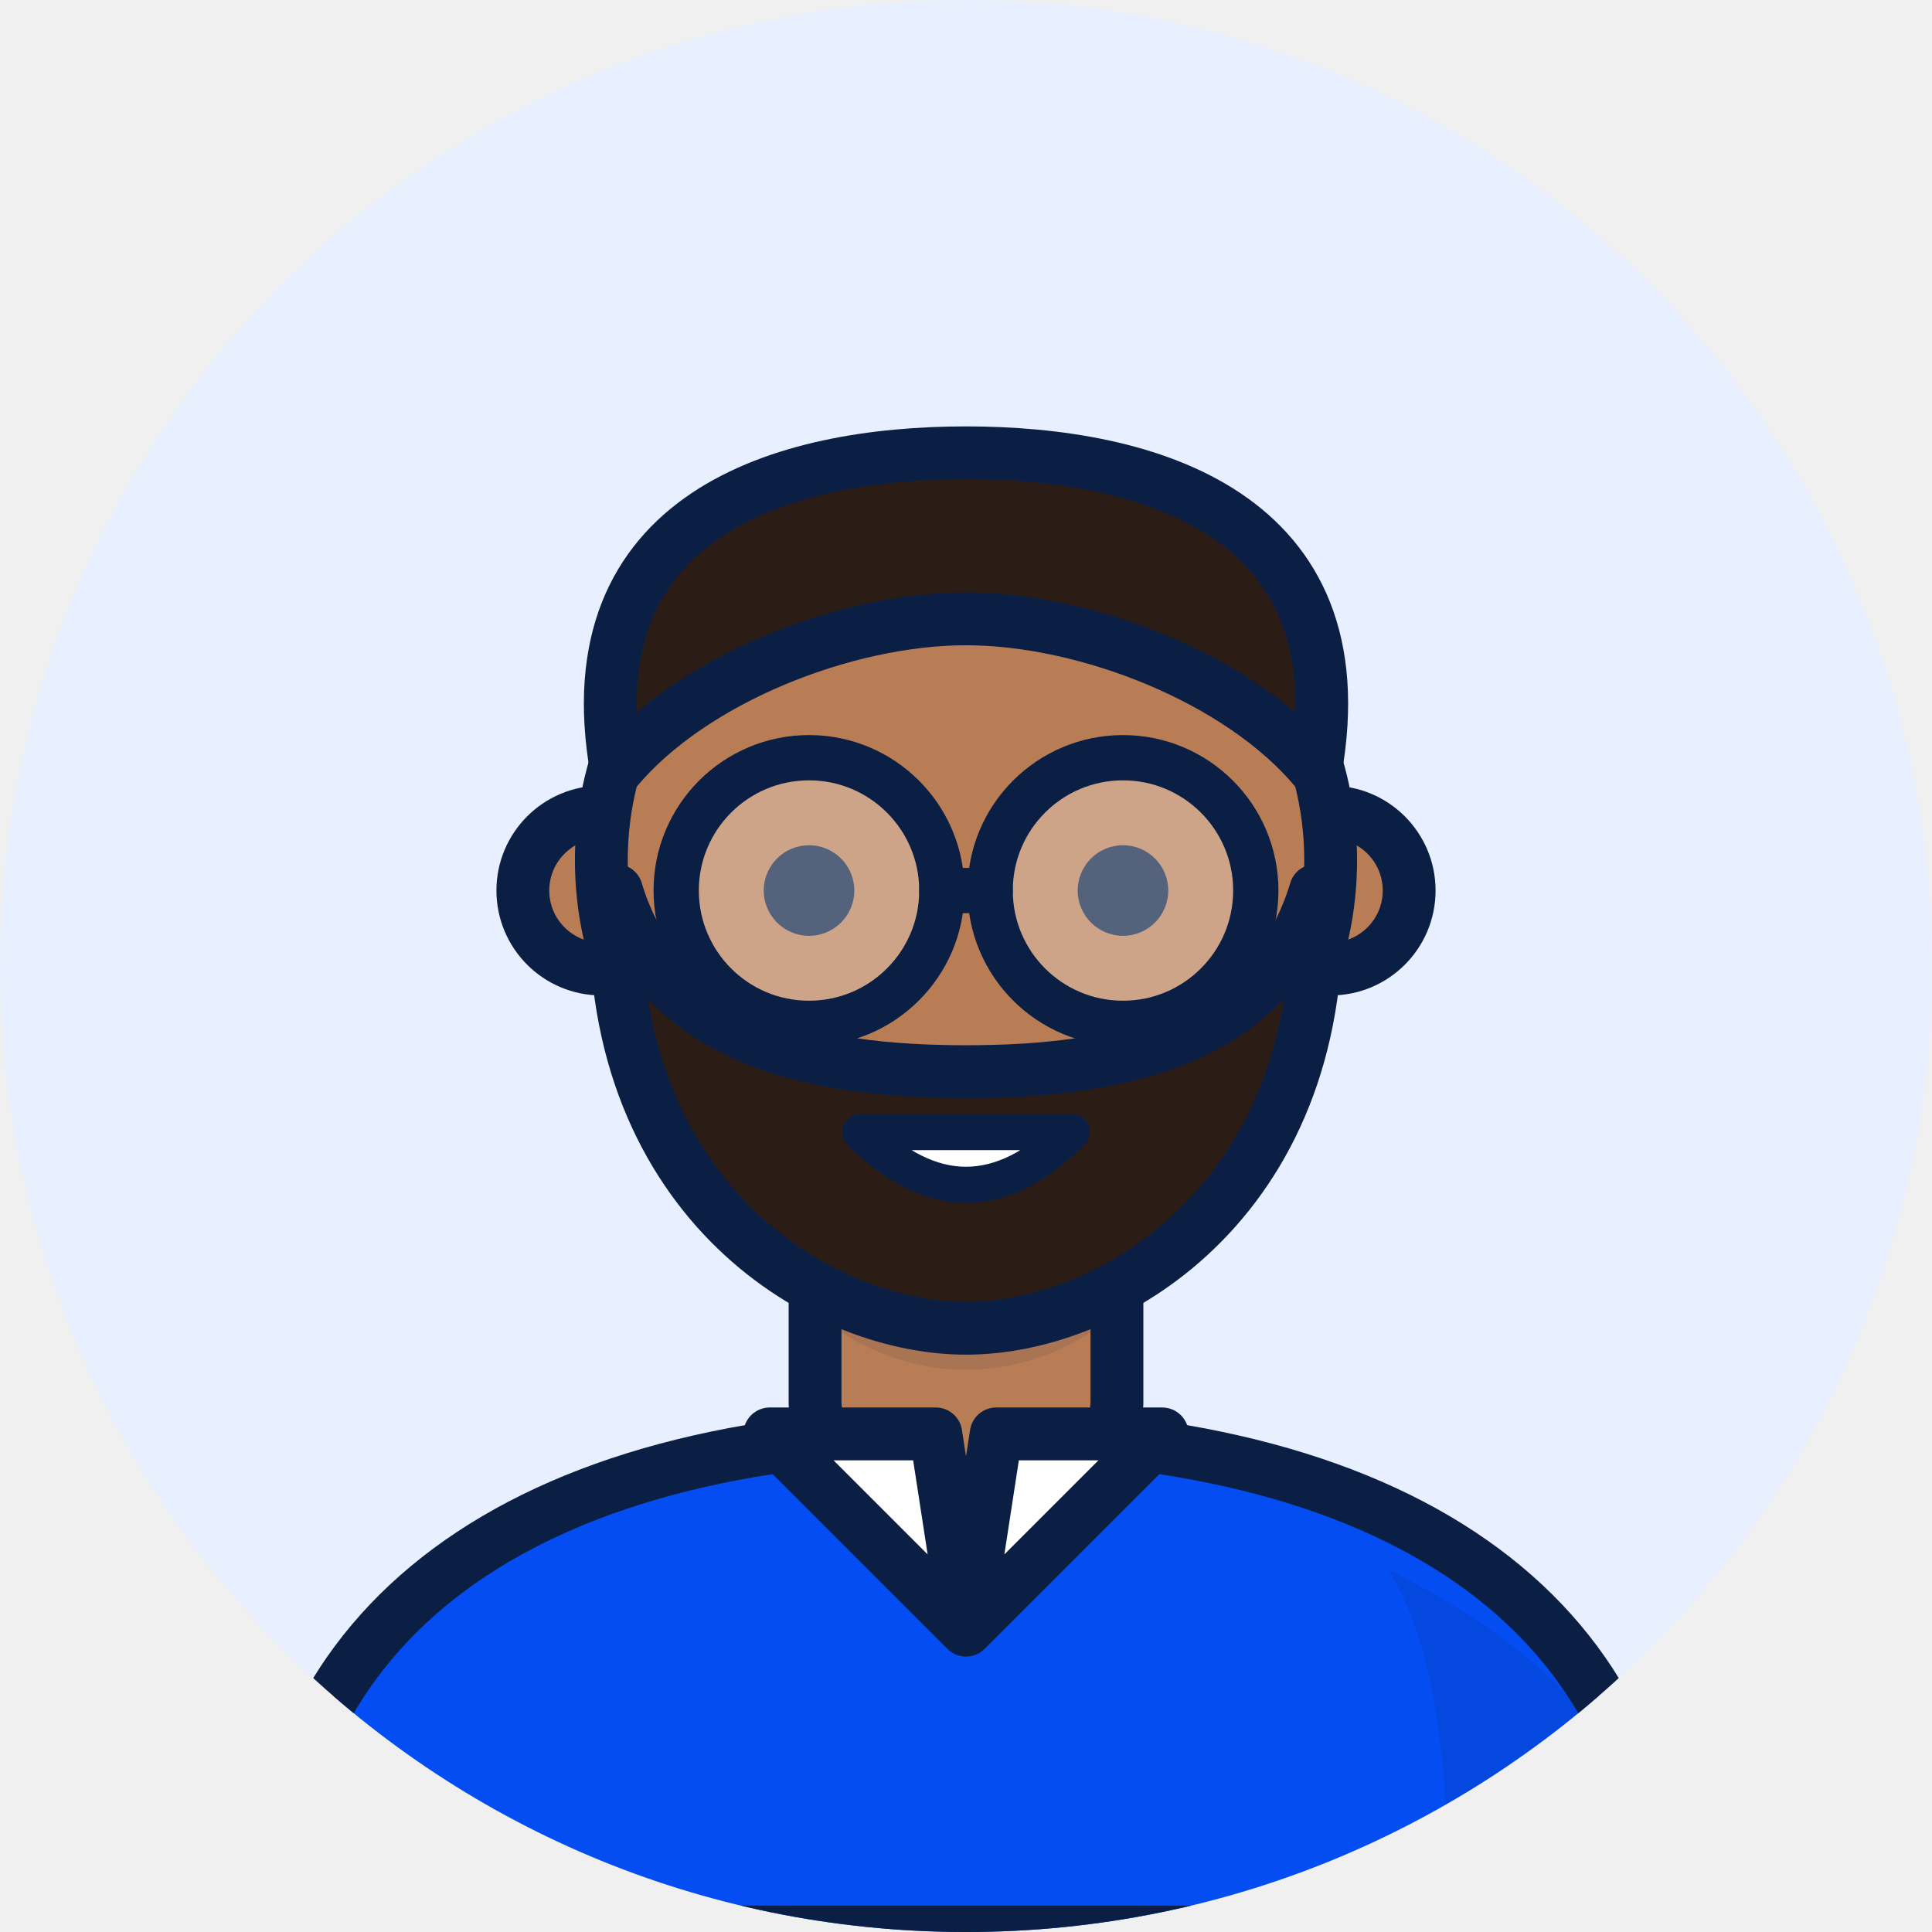
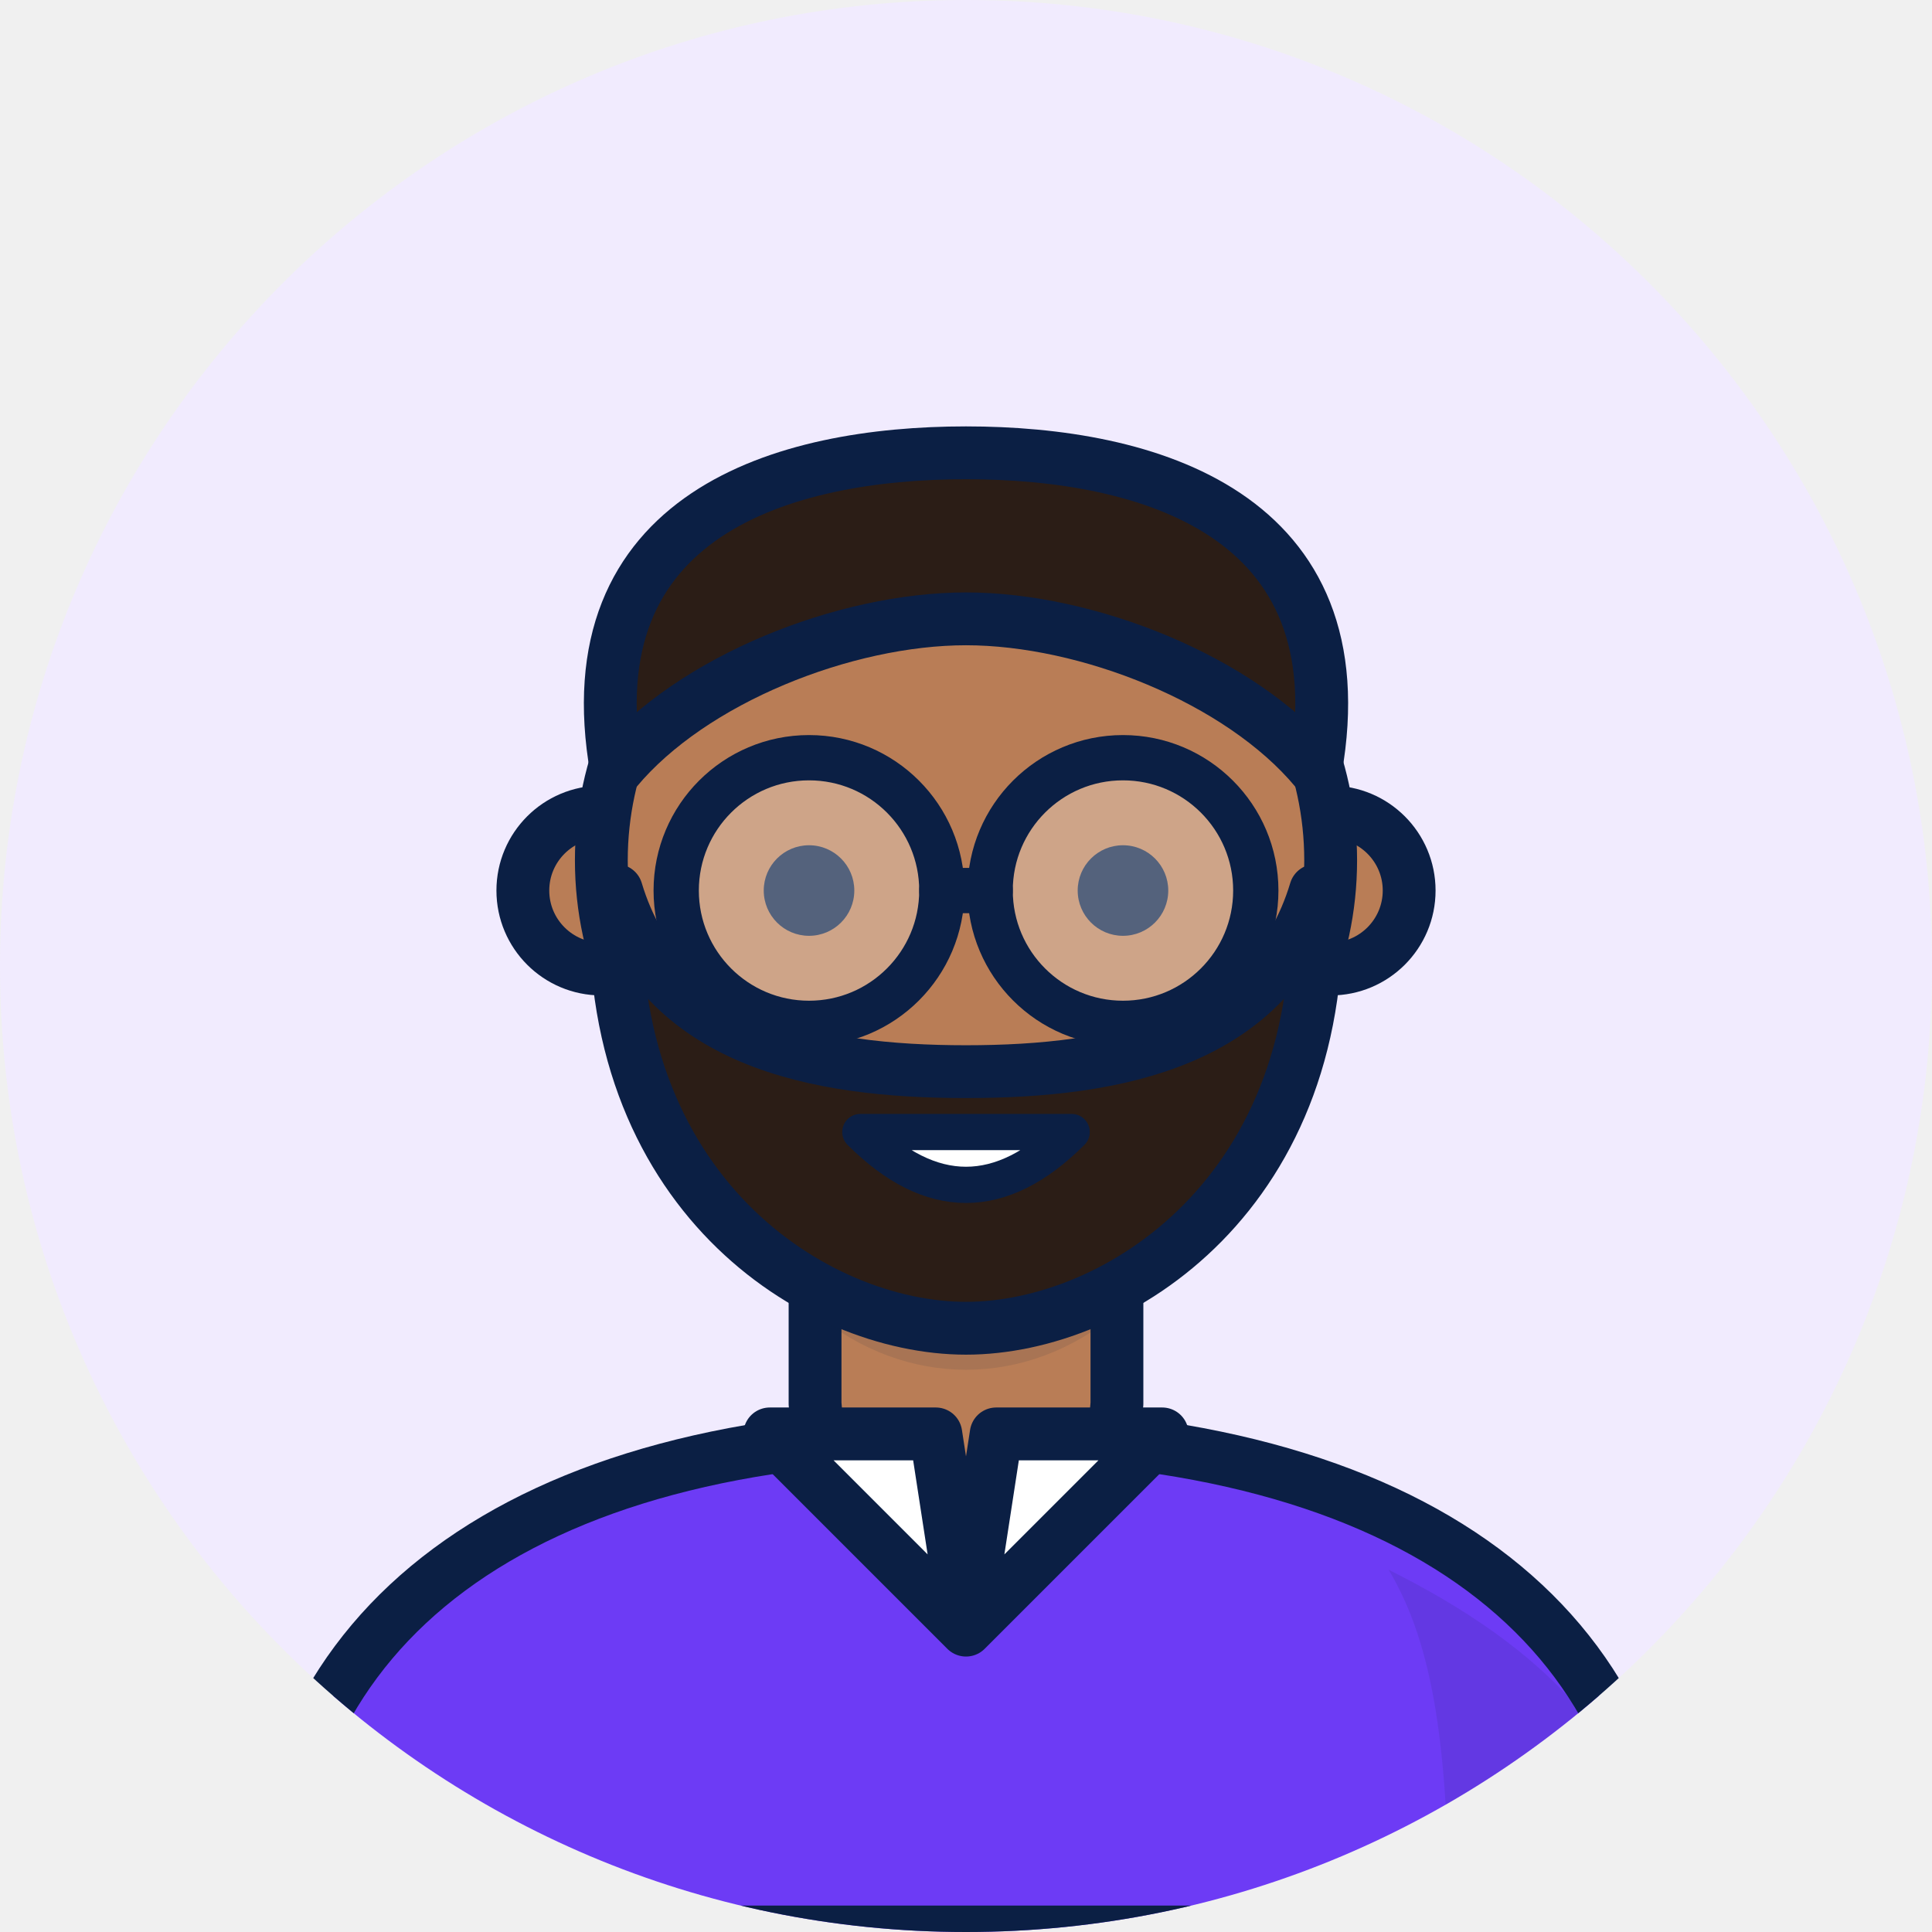
<svg xmlns="http://www.w3.org/2000/svg" class="avatar" viewBox="0 0 64 64">
  <defs>
    <clipPath id="avatar-02__clip">
      <circle cx="32" cy="32" r="32" />
    </clipPath>
  </defs>
  <g clip-path="url(#avatar-02__clip)">
-     <circle cx="32" cy="32" r="32" fill="#e8effe" />
-     <path fill="#044df2" stroke="#0b1f44" stroke-linecap="round" stroke-linejoin="round" stroke-width="1.75" d="M9 64c0-10 8-16.5 23-16.5S55 54 55 64Z" />
+     <circle cx="32" cy="32" r="32" fill="#f1ebfe" />
+     <path fill="#6d3bf5" stroke="#0b1f44" stroke-linecap="round" stroke-linejoin="round" stroke-width="1.75" d="M9 64c0-10 8-16.5 23-16.5S55 54 55 64Z" />
    <path fill="#0b1f44" fill-opacity=".1" d="M46 52c5 2.5 9 6 9 12h-7c0-6-.5-9.5-2-12" />
    <path fill="#b97d56" stroke="#0b1f44" stroke-linecap="round" stroke-linejoin="round" stroke-width="1.75" d="M27 38v8.5a5.01 5.01 0 0 0 10 0V38Z" />
    <path fill="#0b1f44" fill-opacity=".1" d="M27 43.5c3 2.5 7 2.5 10 0V38H27Z" />
    <path fill="#fff" stroke="#0b1f44" stroke-linecap="round" stroke-linejoin="round" stroke-width="1.75" d="M25.5 47.5 32 54l-1-6.5Zm13 0L32 54l1-6.5Z" />
    <circle cx="19.92" cy="29.5" r="2.6" fill="#b97d56" stroke="#0b1f44" stroke-linecap="round" stroke-linejoin="round" stroke-width="1.75" />
    <circle cx="44.08" cy="29.5" r="2.6" fill="#b97d56" stroke="#0b1f44" stroke-linecap="round" stroke-linejoin="round" stroke-width="1.75" />
    <ellipse cx="32" cy="28.5" fill="#b97d56" stroke="#0b1f44" stroke-linecap="round" stroke-linejoin="round" stroke-width="1.75" rx="12.08" ry="11.5" />
    <path fill="#0b1f44" fill-opacity=".1" d="M43.67 31.48a12.08 11.5 0 0 1-16.78 7.44l1.27-2.72a9.08 8.5 0 0 0 12.61-5.5Z" />
    <path fill="#2b1d16" stroke="#0b1f44" stroke-linecap="round" stroke-linejoin="round" stroke-width="1.75" d="M20.42 25.5C18.92 17 26 15 32 15s13.08 2 11.58 10.5c-2.5-3-7.58-5-11.58-5s-9.08 2-11.58 5" />
    <path fill="#2b1d16" stroke="#0b1f44" stroke-linecap="round" stroke-linejoin="round" stroke-width="1.75" d="M20.42 29.5C19.92 39.5 27 44 32 44s12.08-4.5 11.58-14.5c-1.5 5-6.58 6-11.58 6s-10.08-1-11.58-6" />
    <circle cx="26.8" cy="29.5" r="1.5" fill="#0b1f44" />
    <circle cx="37.2" cy="29.5" r="1.5" fill="#0b1f44" />
    <path fill="#fff" stroke="#0b1f44" stroke-linecap="round" stroke-linejoin="round" stroke-width="1.2" d="M28.5 37.5q3.5 3.5 7 0Z" />
    <circle cx="26.8" cy="29.5" r="4.4" fill="#fff" fill-opacity=".3" stroke="#0b1f44" stroke-width="1.5" />
    <circle cx="37.2" cy="29.5" r="4.4" fill="#fff" fill-opacity=".3" stroke="#0b1f44" stroke-width="1.5" />
    <path fill="none" stroke="#0b1f44" stroke-linecap="round" stroke-width="1.5" d="M31.2 29.5h1.6" />
  </g>
</svg>
